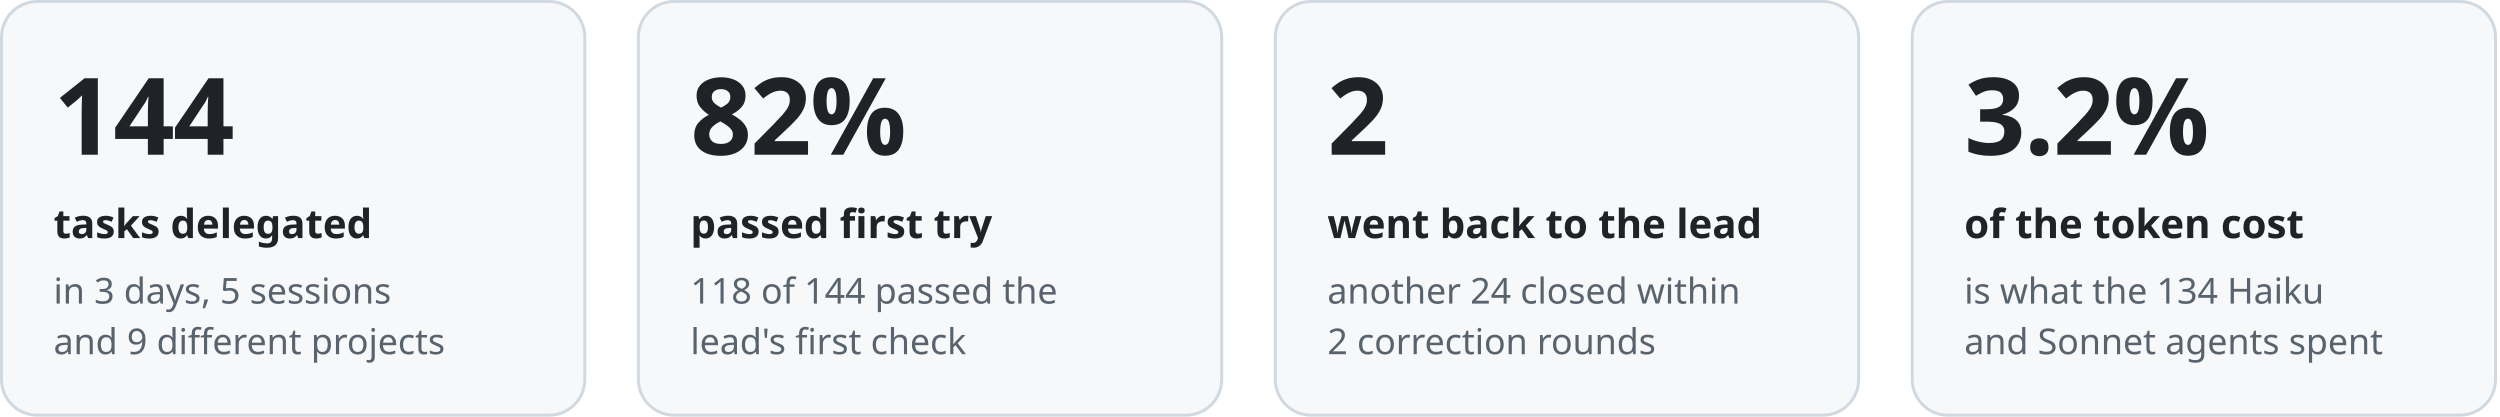
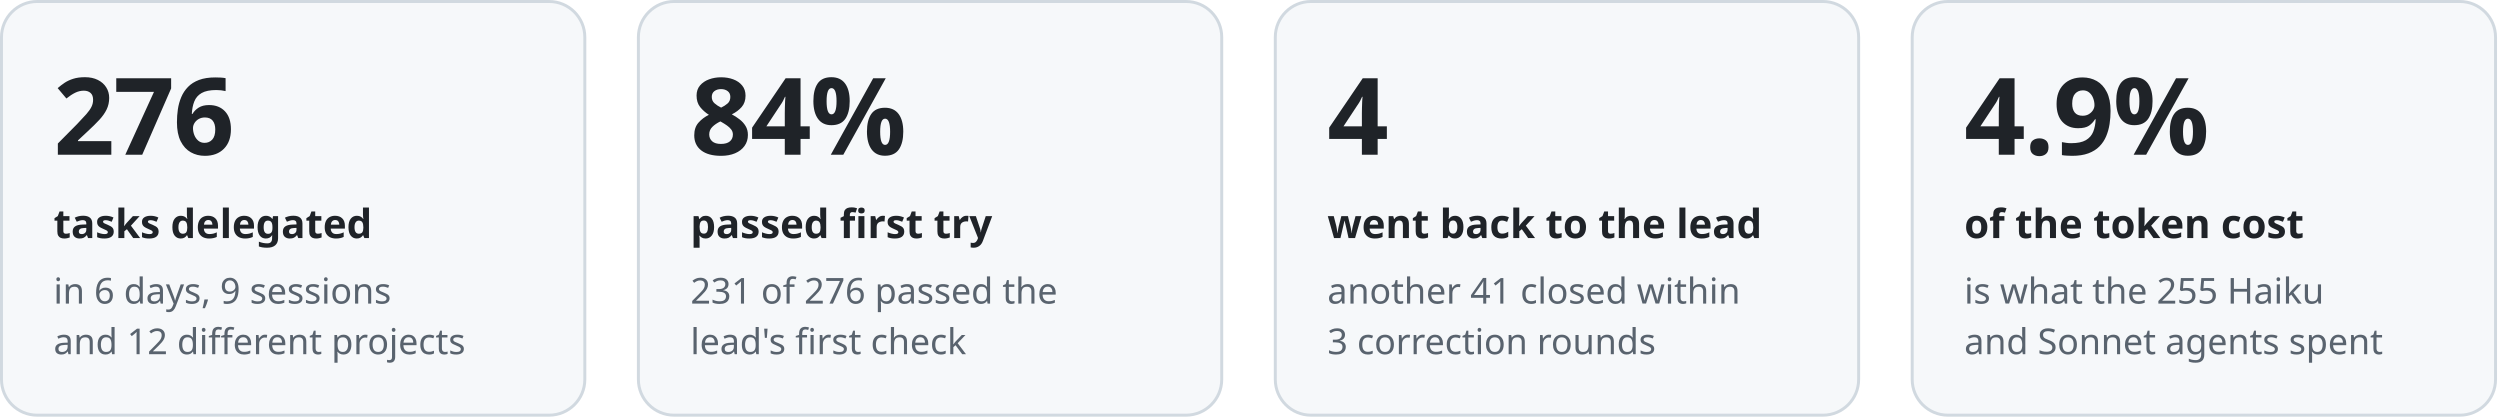
- <svg xmlns="http://www.w3.org/2000/svg" viewBox="0 0 840 140" width="840" height="140" role="img" aria-label="144 tasks delegated, 82% passed first try, 2 went back to the lead, 3.2% of the cost on Haiku and Sonnet agents" font-family="-apple-system,BlinkMacSystemFont,'Segoe UI','Noto Sans',Helvetica,Arial,sans-serif">
+ <svg xmlns="http://www.w3.org/2000/svg" viewBox="0 0 840 140" width="840" height="140" role="img" aria-label="276 tasks delegated, 84% passed first try, 4 went back to the lead, 4.9% of the cost on Haiku and Sonnet agents" font-family="-apple-system,BlinkMacSystemFont,'Segoe UI','Noto Sans',Helvetica,Arial,sans-serif">
  <rect x="0.5" y="0.5" width="196" height="139" rx="12" fill="#f6f8fa" stroke="#d1d9e0" />
-   <text x="18" y="52" font-size="36" fill="#1f2328" font-weight="700" text-anchor="start" letter-spacing="-0.5">144</text>
+   <text x="18" y="52" font-size="36" fill="#1f2328" font-weight="700" text-anchor="start" letter-spacing="-0.5">276</text>
  <text x="18" y="80" font-size="13.5" fill="#1f2328" font-weight="600" text-anchor="start">tasks delegated</text>
-   <text x="18" y="102" font-size="12" fill="#59636e" font-weight="400" text-anchor="start">in 3 days, 5 sessions</text>
-   <text x="18" y="119" font-size="12" fill="#59636e" font-weight="400" text-anchor="start">and 9 different projects</text>
+   <text x="18" y="102" font-size="12" fill="#59636e" font-weight="400" text-anchor="start">in 6 days, 9 sessions</text>
+   <text x="18" y="119" font-size="12" fill="#59636e" font-weight="400" text-anchor="start">and 12 different projects</text>
  <rect x="214.5" y="0.5" width="196" height="139" rx="12" fill="#f6f8fa" stroke="#d1d9e0" />
-   <text x="232" y="52" font-size="36" fill="#1f2328" font-weight="700" text-anchor="start" letter-spacing="-0.5">82%</text>
+   <text x="232" y="52" font-size="36" fill="#1f2328" font-weight="700" text-anchor="start" letter-spacing="-0.5">84%</text>
  <text x="232" y="80" font-size="13.5" fill="#1f2328" font-weight="600" text-anchor="start">passed first try</text>
-   <text x="232" y="102" font-size="12" fill="#59636e" font-weight="400" text-anchor="start">118 of 144 passed the</text>
+   <text x="232" y="102" font-size="12" fill="#59636e" font-weight="400" text-anchor="start">231 of 276 passed the</text>
  <text x="232" y="119" font-size="12" fill="#59636e" font-weight="400" text-anchor="start">lead's first check</text>
  <rect x="428.5" y="0.5" width="196" height="139" rx="12" fill="#f6f8fa" stroke="#d1d9e0" />
-   <text x="446" y="52" font-size="36" fill="#1f2328" font-weight="700" text-anchor="start" letter-spacing="-0.5">2</text>
+   <text x="446" y="52" font-size="36" fill="#1f2328" font-weight="700" text-anchor="start" letter-spacing="-0.5">4</text>
  <text x="446" y="80" font-size="13.5" fill="#1f2328" font-weight="600" text-anchor="start">went back to the lead</text>
-   <text x="446" y="102" font-size="12" fill="#59636e" font-weight="400" text-anchor="start">another 24 closed within</text>
-   <text x="446" y="119" font-size="12" fill="#59636e" font-weight="400" text-anchor="start">2 correction rounds</text>
+   <text x="446" y="102" font-size="12" fill="#59636e" font-weight="400" text-anchor="start">another 41 closed within</text>
+   <text x="446" y="119" font-size="12" fill="#59636e" font-weight="400" text-anchor="start">3 correction rounds</text>
  <rect x="642.5" y="0.5" width="196" height="139" rx="12" fill="#f6f8fa" stroke="#d1d9e0" />
-   <text x="660" y="52" font-size="36" fill="#1f2328" font-weight="700" text-anchor="start" letter-spacing="-0.5">3.2%</text>
+   <text x="660" y="52" font-size="36" fill="#1f2328" font-weight="700" text-anchor="start" letter-spacing="-0.5">4.9%</text>
  <text x="660" y="80" font-size="13.5" fill="#1f2328" font-weight="600" text-anchor="start">of the token cost</text>
-   <text x="660" y="102" font-size="12" fill="#59636e" font-weight="400" text-anchor="start">is what the 134 Haiku</text>
+   <text x="660" y="102" font-size="12" fill="#59636e" font-weight="400" text-anchor="start">is what the 255 Haiku</text>
  <text x="660" y="119" font-size="12" fill="#59636e" font-weight="400" text-anchor="start">and Sonnet agents spent</text>
</svg>
